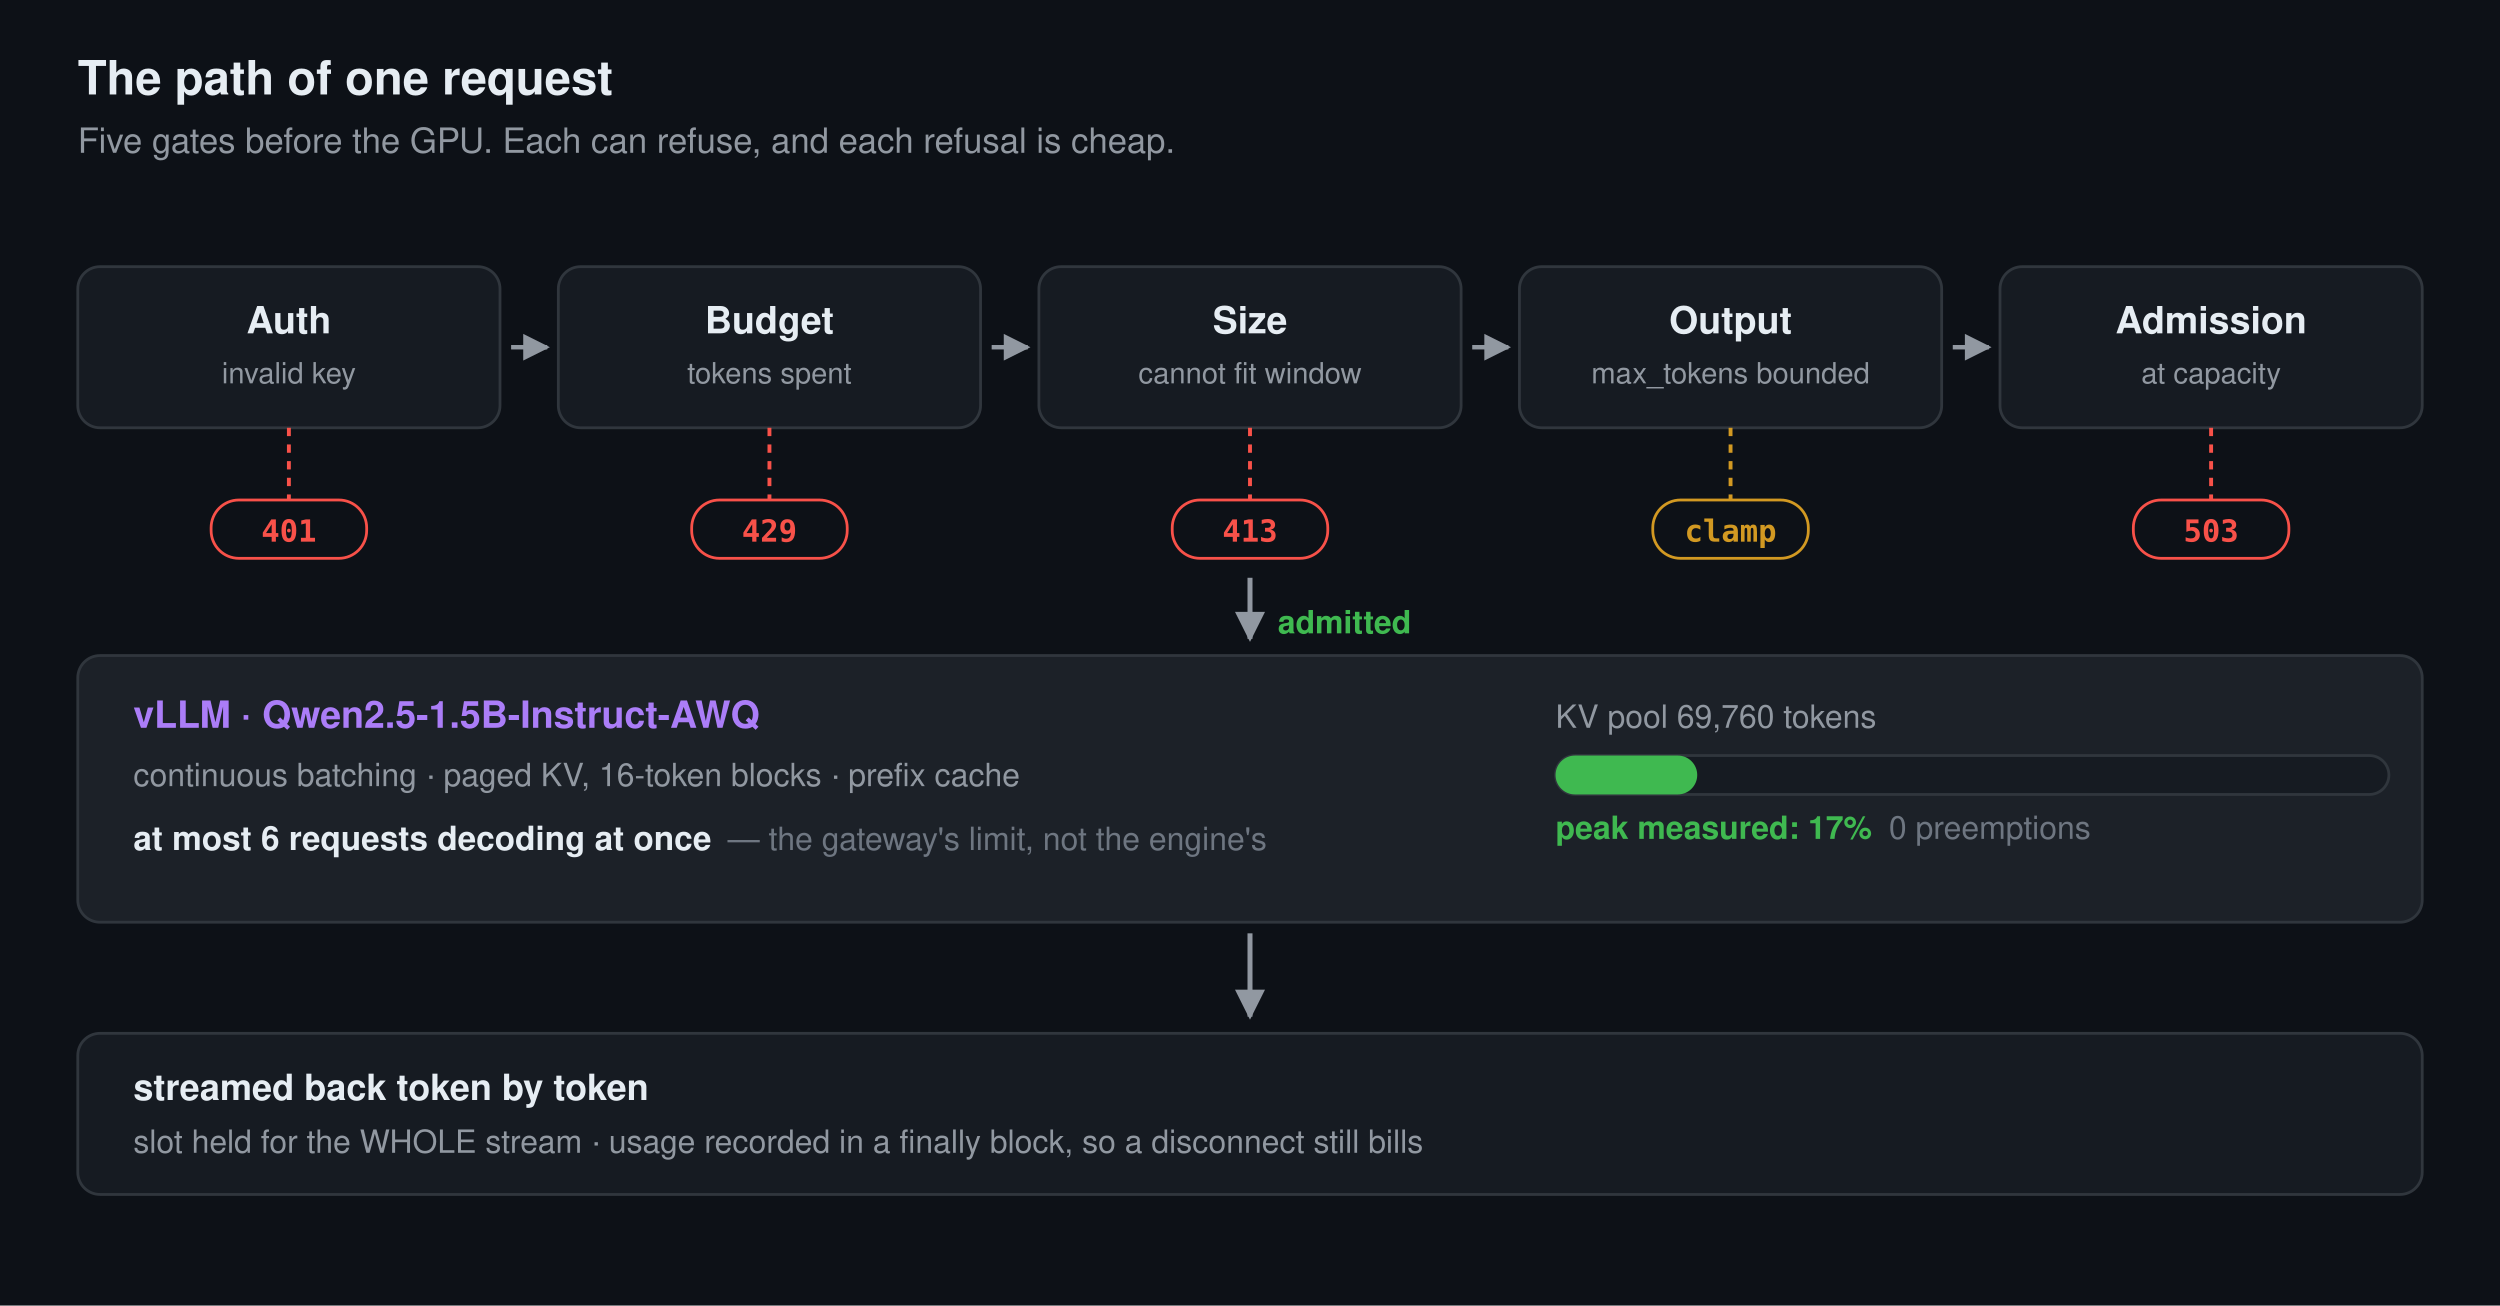
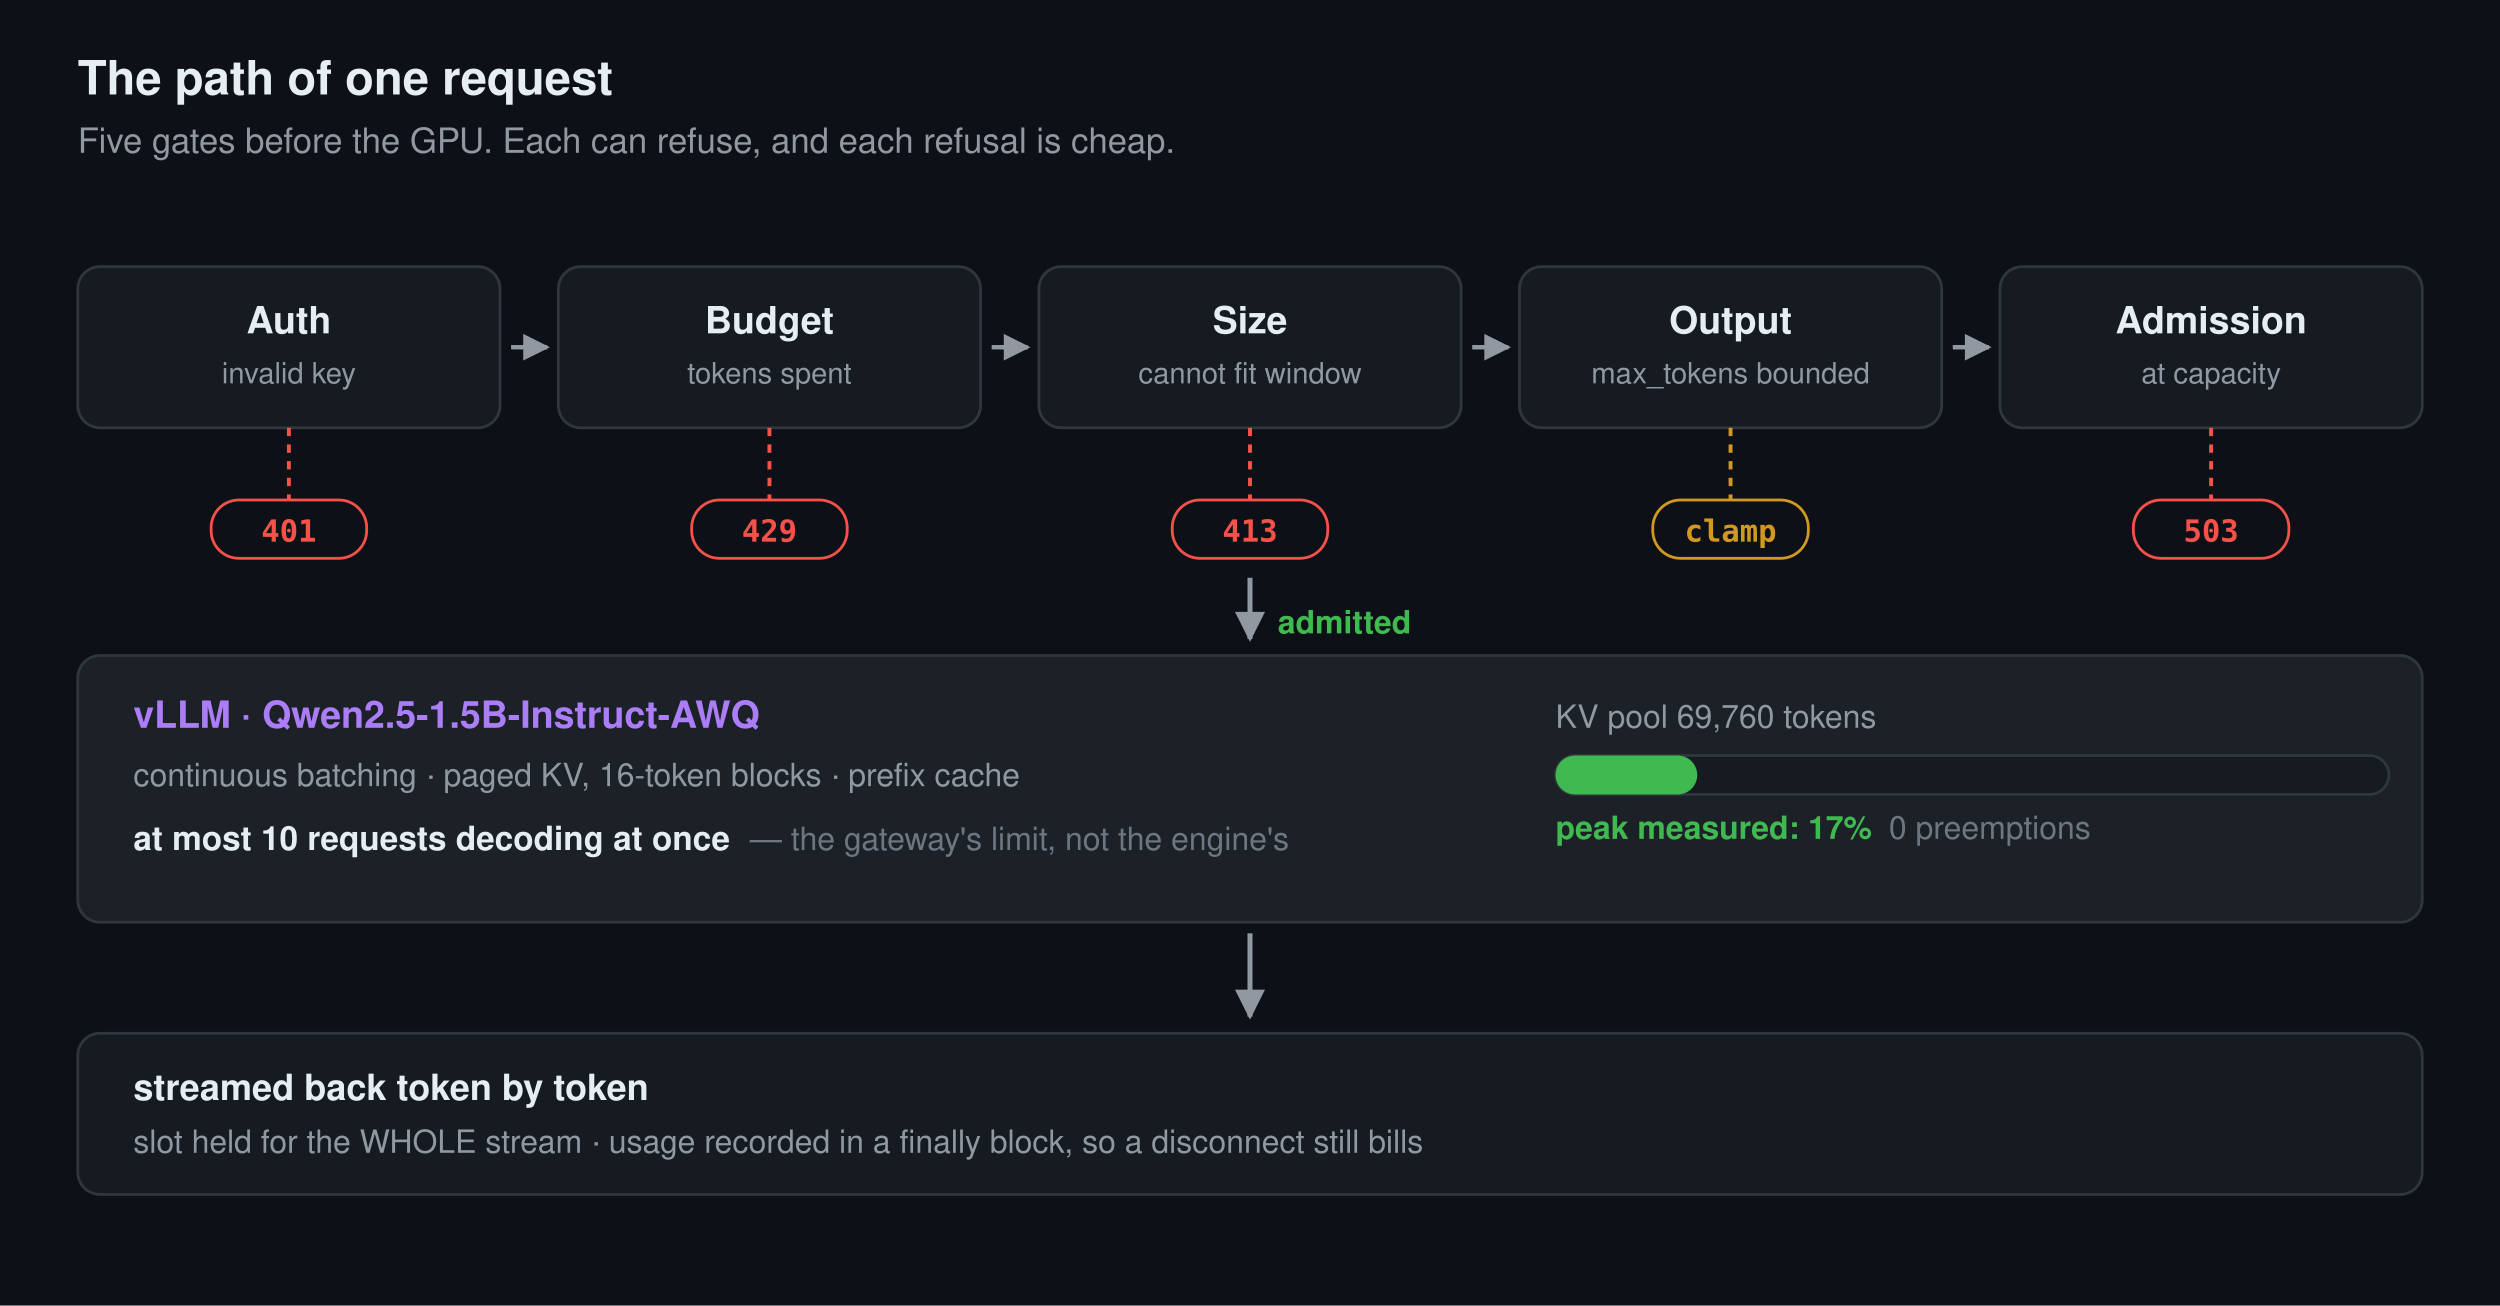
<svg xmlns="http://www.w3.org/2000/svg" width="900" height="470" viewBox="0 0 900 470" role="img">
  <defs>
    <marker id="ah" viewBox="0 0 10 10" refX="9" refY="5" markerWidth="6" markerHeight="6" orient="auto-start-reverse">
      <path d="M 0 0 L 10 5 L 0 10 z" fill="#9198a1" />
    </marker>
  </defs>
  <rect width="900" height="470" fill="#0d1117" />
  <text x="28" y="34" fill="#e6edf3" font-family="ui-sans-serif,-apple-system,BlinkMacSystemFont,'Segoe UI',Helvetica,Arial,sans-serif" font-size="17" font-weight="650" text-anchor="start">The path of one request</text>
  <text x="28" y="55" fill="#9198a1" font-family="ui-sans-serif,-apple-system,BlinkMacSystemFont,'Segoe UI',Helvetica,Arial,sans-serif" font-size="12.5" font-weight="400" text-anchor="start">Five gates before the GPU. Each can refuse, and each refusal is cheap.</text>
  <rect x="28.0" y="96" width="152" height="58" rx="8" fill="#161b22" stroke="#30363d" stroke-width="1" />
  <text x="104.0" y="120" fill="#e6edf3" font-family="ui-sans-serif,-apple-system,BlinkMacSystemFont,'Segoe UI',Helvetica,Arial,sans-serif" font-size="13.5" font-weight="600" text-anchor="middle">Auth</text>
  <text x="104.0" y="138" fill="#9198a1" font-family="ui-sans-serif,-apple-system,BlinkMacSystemFont,'Segoe UI',Helvetica,Arial,sans-serif" font-size="10.5" font-weight="400" text-anchor="middle">invalid key</text>
  <line x1="104.0" y1="154" x2="104.0" y2="180" stroke="#f85149" stroke-width="1.4" stroke-dasharray="3 3" />
  <rect x="76.0" y="180" width="56" height="21" rx="10" fill="#0d1117" stroke="#f85149" stroke-width="1" />
  <text x="104.0" y="195" fill="#f85149" font-family="ui-monospace,SFMono-Regular,'SF Mono',Menlo,Consolas,monospace" font-size="11" font-weight="650" text-anchor="middle">401</text>
  <line x1="184.0" y1="125.0" x2="197.0" y2="125.0" stroke="#9198a1" stroke-width="1.6" marker-end="url(#ah)" />
  <rect x="201.0" y="96" width="152" height="58" rx="8" fill="#161b22" stroke="#30363d" stroke-width="1" />
  <text x="277.0" y="120" fill="#e6edf3" font-family="ui-sans-serif,-apple-system,BlinkMacSystemFont,'Segoe UI',Helvetica,Arial,sans-serif" font-size="13.5" font-weight="600" text-anchor="middle">Budget</text>
  <text x="277.0" y="138" fill="#9198a1" font-family="ui-sans-serif,-apple-system,BlinkMacSystemFont,'Segoe UI',Helvetica,Arial,sans-serif" font-size="10.5" font-weight="400" text-anchor="middle">tokens spent</text>
  <line x1="277.0" y1="154" x2="277.0" y2="180" stroke="#f85149" stroke-width="1.4" stroke-dasharray="3 3" />
  <rect x="249.0" y="180" width="56" height="21" rx="10" fill="#0d1117" stroke="#f85149" stroke-width="1" />
  <text x="277.0" y="195" fill="#f85149" font-family="ui-monospace,SFMono-Regular,'SF Mono',Menlo,Consolas,monospace" font-size="11" font-weight="650" text-anchor="middle">429</text>
  <line x1="357.0" y1="125.0" x2="370.0" y2="125.0" stroke="#9198a1" stroke-width="1.6" marker-end="url(#ah)" />
  <rect x="374.0" y="96" width="152" height="58" rx="8" fill="#161b22" stroke="#30363d" stroke-width="1" />
  <text x="450.0" y="120" fill="#e6edf3" font-family="ui-sans-serif,-apple-system,BlinkMacSystemFont,'Segoe UI',Helvetica,Arial,sans-serif" font-size="13.5" font-weight="600" text-anchor="middle">Size</text>
  <text x="450.0" y="138" fill="#9198a1" font-family="ui-sans-serif,-apple-system,BlinkMacSystemFont,'Segoe UI',Helvetica,Arial,sans-serif" font-size="10.5" font-weight="400" text-anchor="middle">cannot fit window</text>
  <line x1="450.0" y1="154" x2="450.0" y2="180" stroke="#f85149" stroke-width="1.4" stroke-dasharray="3 3" />
  <rect x="422.0" y="180" width="56" height="21" rx="10" fill="#0d1117" stroke="#f85149" stroke-width="1" />
  <text x="450.0" y="195" fill="#f85149" font-family="ui-monospace,SFMono-Regular,'SF Mono',Menlo,Consolas,monospace" font-size="11" font-weight="650" text-anchor="middle">413</text>
  <line x1="530.0" y1="125.0" x2="543.0" y2="125.0" stroke="#9198a1" stroke-width="1.6" marker-end="url(#ah)" />
  <rect x="547.0" y="96" width="152" height="58" rx="8" fill="#161b22" stroke="#30363d" stroke-width="1" />
  <text x="623.0" y="120" fill="#e6edf3" font-family="ui-sans-serif,-apple-system,BlinkMacSystemFont,'Segoe UI',Helvetica,Arial,sans-serif" font-size="13.5" font-weight="600" text-anchor="middle">Output</text>
  <text x="623.0" y="138" fill="#9198a1" font-family="ui-sans-serif,-apple-system,BlinkMacSystemFont,'Segoe UI',Helvetica,Arial,sans-serif" font-size="10.5" font-weight="400" text-anchor="middle">max_tokens bounded</text>
  <line x1="623.0" y1="154" x2="623.0" y2="180" stroke="#d29922" stroke-width="1.4" stroke-dasharray="3 3" />
  <rect x="595.0" y="180" width="56" height="21" rx="10" fill="#0d1117" stroke="#d29922" stroke-width="1" />
  <text x="623.0" y="195" fill="#d29922" font-family="ui-monospace,SFMono-Regular,'SF Mono',Menlo,Consolas,monospace" font-size="11" font-weight="650" text-anchor="middle">clamp</text>
  <line x1="703.0" y1="125.0" x2="716.0" y2="125.0" stroke="#9198a1" stroke-width="1.6" marker-end="url(#ah)" />
  <rect x="720.0" y="96" width="152" height="58" rx="8" fill="#161b22" stroke="#30363d" stroke-width="1" />
  <text x="796.0" y="120" fill="#e6edf3" font-family="ui-sans-serif,-apple-system,BlinkMacSystemFont,'Segoe UI',Helvetica,Arial,sans-serif" font-size="13.5" font-weight="600" text-anchor="middle">Admission</text>
  <text x="796.0" y="138" fill="#9198a1" font-family="ui-sans-serif,-apple-system,BlinkMacSystemFont,'Segoe UI',Helvetica,Arial,sans-serif" font-size="10.5" font-weight="400" text-anchor="middle">at capacity</text>
  <line x1="796.0" y1="154" x2="796.0" y2="180" stroke="#f85149" stroke-width="1.4" stroke-dasharray="3 3" />
  <rect x="768.0" y="180" width="56" height="21" rx="10" fill="#0d1117" stroke="#f85149" stroke-width="1" />
  <text x="796.0" y="195" fill="#f85149" font-family="ui-monospace,SFMono-Regular,'SF Mono',Menlo,Consolas,monospace" font-size="11" font-weight="650" text-anchor="middle">503</text>
  <rect x="28" y="236" width="844" height="96" rx="8" fill="#1c2128" stroke="#30363d" stroke-width="1" />
  <text x="48" y="262" fill="#ab7df8" font-family="ui-sans-serif,-apple-system,BlinkMacSystemFont,'Segoe UI',Helvetica,Arial,sans-serif" font-size="13.5" font-weight="650" text-anchor="start">vLLM  ·  Qwen2.5-1.5B-Instruct-AWQ</text>
  <text x="48" y="283" fill="#9198a1" font-family="ui-sans-serif,-apple-system,BlinkMacSystemFont,'Segoe UI',Helvetica,Arial,sans-serif" font-size="11.5" font-weight="400" text-anchor="start">continuous batching  ·  paged KV, 16-token blocks  ·  prefix cache</text>
-   <text x="48" y="306" fill="#e6edf3" font-family="ui-sans-serif,-apple-system,BlinkMacSystemFont,'Segoe UI',Helvetica,Arial,sans-serif" font-size="12" font-weight="600" text-anchor="start">at most 6 requests decoding at once</text>
-   <text x="262" y="306" fill="#6e7681" font-family="ui-sans-serif,-apple-system,BlinkMacSystemFont,'Segoe UI',Helvetica,Arial,sans-serif" font-size="11.5" font-weight="400" text-anchor="start">— the gateway's limit, not the engine's</text>
+   <text x="48" y="306" fill="#e6edf3" font-family="ui-sans-serif,-apple-system,BlinkMacSystemFont,'Segoe UI',Helvetica,Arial,sans-serif" font-size="12" font-weight="600" text-anchor="start">at most 10 requests decoding at once</text>
+   <text x="270" y="306" fill="#6e7681" font-family="ui-sans-serif,-apple-system,BlinkMacSystemFont,'Segoe UI',Helvetica,Arial,sans-serif" font-size="11.5" font-weight="400" text-anchor="start">— the gateway's limit, not the engine's</text>
  <text x="560" y="262" fill="#9198a1" font-family="ui-sans-serif,-apple-system,BlinkMacSystemFont,'Segoe UI',Helvetica,Arial,sans-serif" font-size="11.5" font-weight="400" text-anchor="start">KV pool  69,760 tokens</text>
  <rect x="560" y="272" width="300" height="14" rx="7" fill="#161b22" stroke="#30363d" stroke-width="1" />
  <rect x="560" y="272" width="51" height="14" rx="7" fill="#3fb950" />
  <text x="560" y="302" fill="#3fb950" font-family="ui-sans-serif,-apple-system,BlinkMacSystemFont,'Segoe UI',Helvetica,Arial,sans-serif" font-size="11.5" font-weight="600" text-anchor="start">peak measured: 17%</text>
  <text x="680" y="302" fill="#6e7681" font-family="ui-sans-serif,-apple-system,BlinkMacSystemFont,'Segoe UI',Helvetica,Arial,sans-serif" font-size="11.5" font-weight="400" text-anchor="start">0 preemptions</text>
  <line x1="450.0" y1="208" x2="450.0" y2="230" stroke="#9198a1" stroke-width="1.8" marker-end="url(#ah)" />
  <text x="460.0" y="228" fill="#3fb950" font-family="ui-sans-serif,-apple-system,BlinkMacSystemFont,'Segoe UI',Helvetica,Arial,sans-serif" font-size="11.5" font-weight="600" text-anchor="start">admitted</text>
  <rect x="28" y="372" width="844" height="58" rx="8" fill="#161b22" stroke="#30363d" stroke-width="1" />
  <text x="48" y="396" fill="#e6edf3" font-family="ui-sans-serif,-apple-system,BlinkMacSystemFont,'Segoe UI',Helvetica,Arial,sans-serif" font-size="13" font-weight="600" text-anchor="start">streamed back token by token</text>
  <text x="48" y="415" fill="#9198a1" font-family="ui-sans-serif,-apple-system,BlinkMacSystemFont,'Segoe UI',Helvetica,Arial,sans-serif" font-size="11.5" font-weight="400" text-anchor="start">slot held for the WHOLE stream · usage recorded in a finally block, so a disconnect still bills</text>
  <line x1="450.0" y1="336" x2="450.0" y2="366" stroke="#9198a1" stroke-width="1.8" marker-end="url(#ah)" />
</svg>
